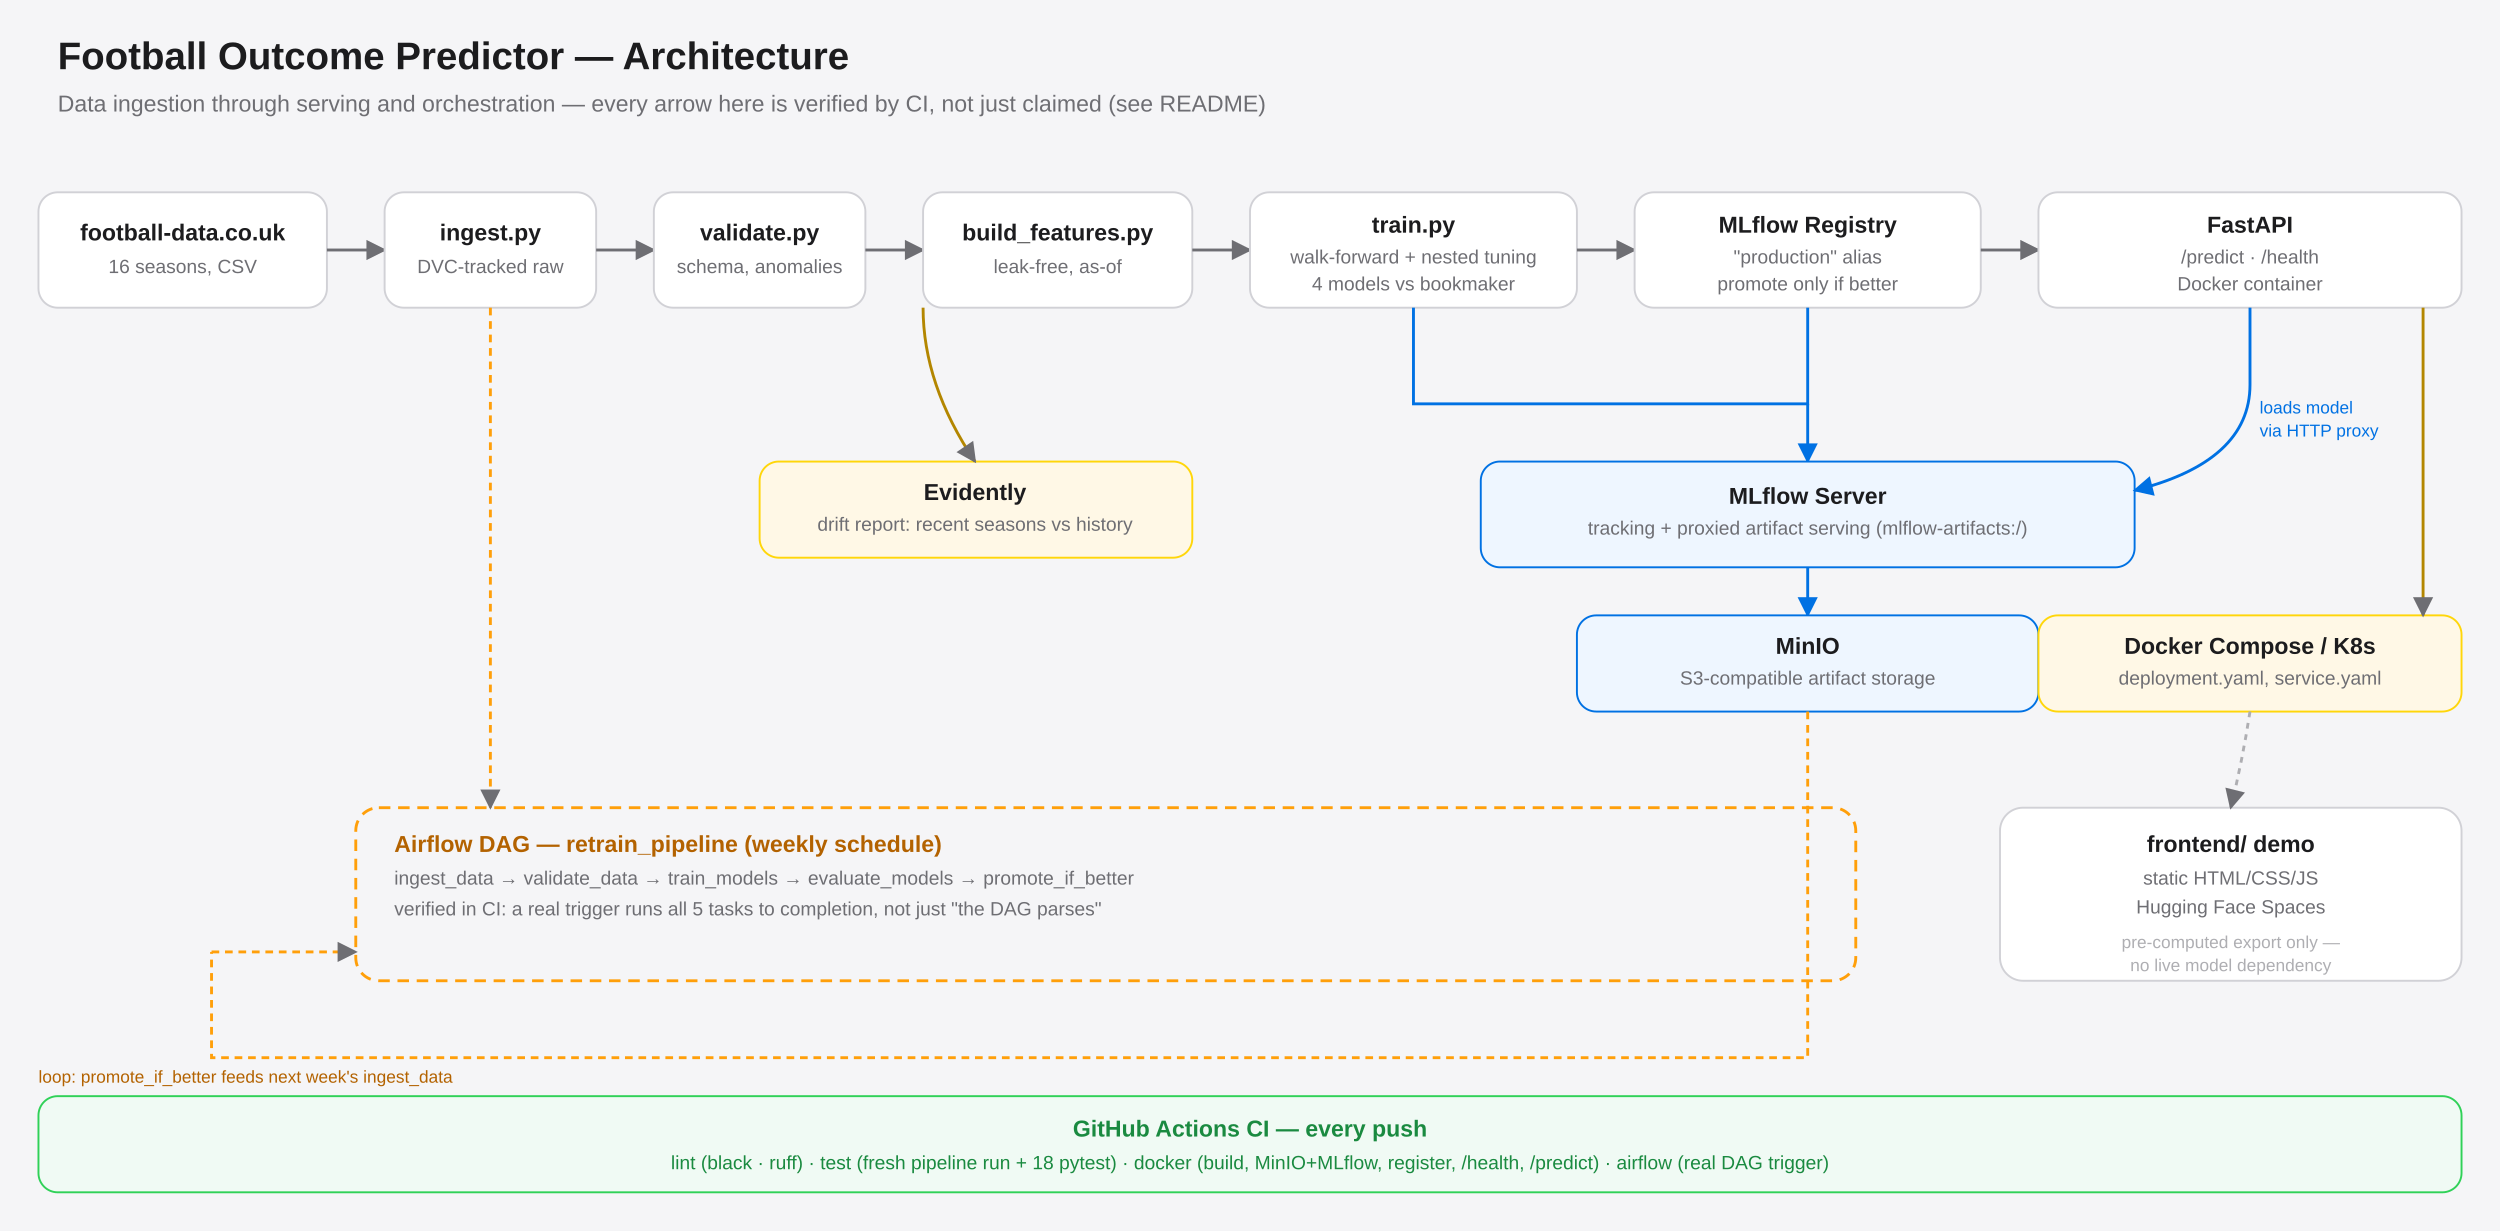
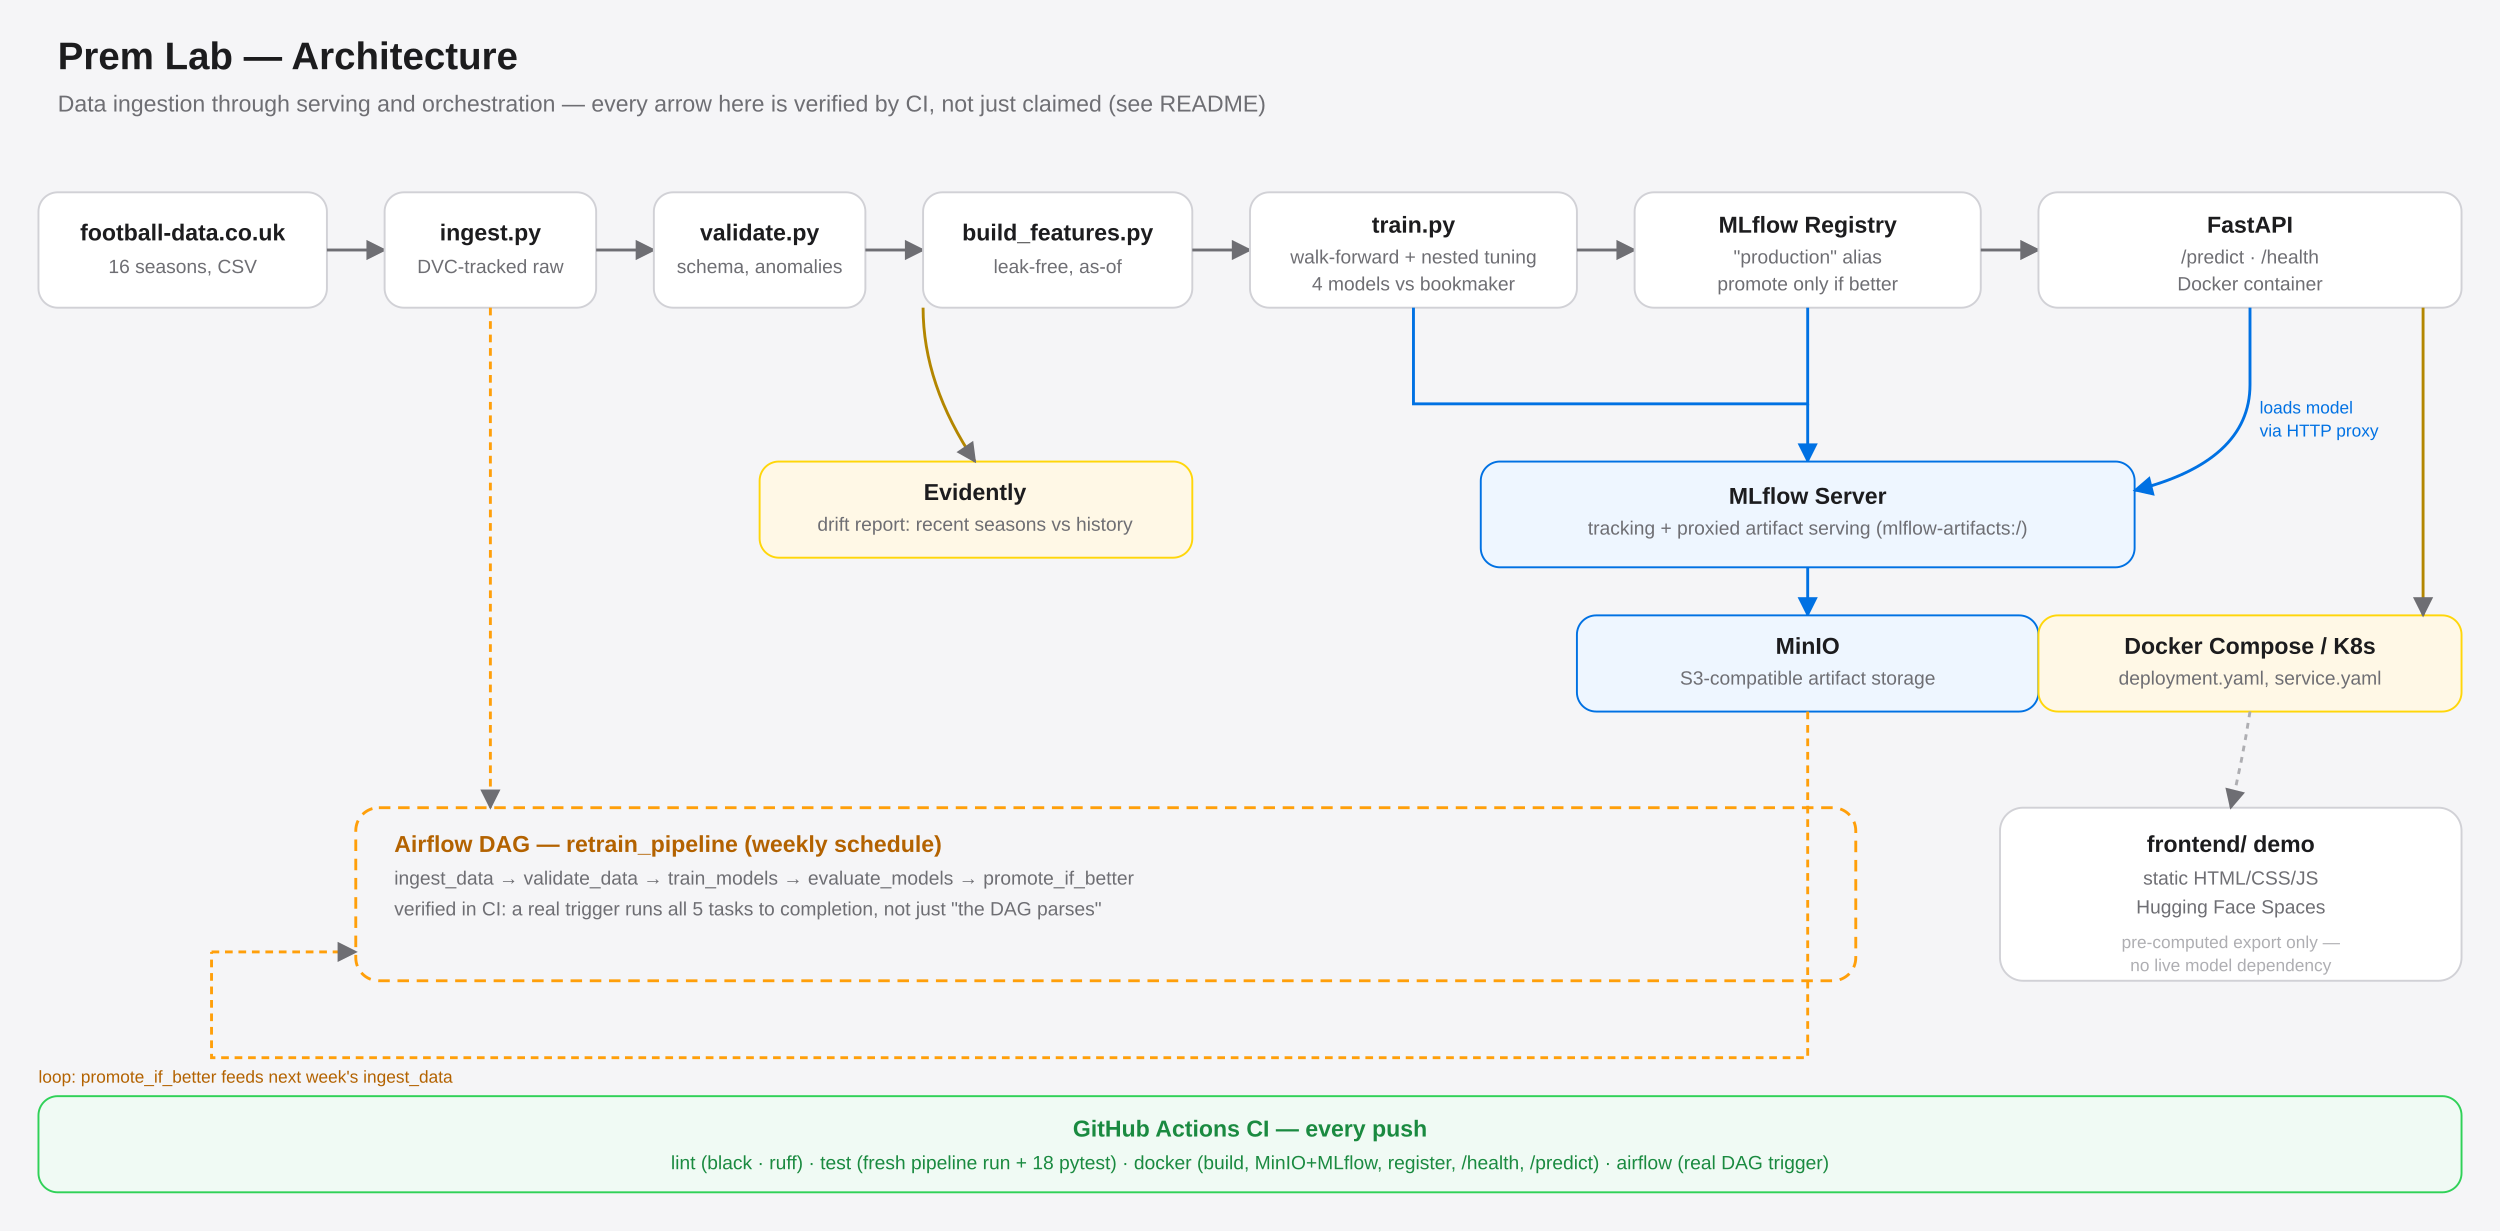
<svg xmlns="http://www.w3.org/2000/svg" viewBox="0 0 1300 640" font-family="-apple-system, 'Segoe UI', Arial, sans-serif">
  <defs>
    <marker id="arrow" viewBox="0 0 10 10" refX="9" refY="5" markerWidth="7" markerHeight="7" orient="auto-start-reverse">
      <path d="M0,0 L10,5 L0,10 z" fill="#6e6e73" />
    </marker>
    <marker id="arrow-accent" viewBox="0 0 10 10" refX="9" refY="5" markerWidth="7" markerHeight="7" orient="auto-start-reverse">
      <path d="M0,0 L10,5 L0,10 z" fill="#0071e3" />
    </marker>
  </defs>
  <rect width="1300" height="640" fill="#f5f5f7" />
-   <text x="30" y="36" font-size="20" font-weight="700" fill="#1c1c1e">Football Outcome Predictor — Architecture</text>
+   <text x="30" y="36" font-size="20" font-weight="700" fill="#1c1c1e">Prem Lab — Architecture</text>
  <text x="30" y="58" font-size="12" fill="#6e6e73">Data ingestion through serving and orchestration — every arrow here is verified by CI, not just claimed (see README)</text>
  <rect x="20" y="100" width="150" height="60" rx="10" fill="#ffffff" stroke="#d1d1d6" />
  <text x="95" y="125" font-size="12" font-weight="600" text-anchor="middle" fill="#1c1c1e">football-data.co.uk</text>
  <text x="95" y="142" font-size="10" text-anchor="middle" fill="#6e6e73">16 seasons, CSV</text>
  <path d="M170,130 H200" stroke="#6e6e73" stroke-width="1.5" marker-end="url(#arrow)" />
  <rect x="200" y="100" width="110" height="60" rx="10" fill="#ffffff" stroke="#d1d1d6" />
  <text x="255" y="125" font-size="12" font-weight="600" text-anchor="middle" fill="#1c1c1e">ingest.py</text>
  <text x="255" y="142" font-size="10" text-anchor="middle" fill="#6e6e73">DVC-tracked raw</text>
  <path d="M310,130 H340" stroke="#6e6e73" stroke-width="1.5" marker-end="url(#arrow)" />
  <rect x="340" y="100" width="110" height="60" rx="10" fill="#ffffff" stroke="#d1d1d6" />
  <text x="395" y="125" font-size="12" font-weight="600" text-anchor="middle" fill="#1c1c1e">validate.py</text>
  <text x="395" y="142" font-size="10" text-anchor="middle" fill="#6e6e73">schema, anomalies</text>
  <path d="M450,130 H480" stroke="#6e6e73" stroke-width="1.5" marker-end="url(#arrow)" />
  <rect x="480" y="100" width="140" height="60" rx="10" fill="#ffffff" stroke="#d1d1d6" />
  <text x="550" y="125" font-size="12" font-weight="600" text-anchor="middle" fill="#1c1c1e">build_features.py</text>
  <text x="550" y="142" font-size="10" text-anchor="middle" fill="#6e6e73">leak-free, as-of</text>
  <path d="M620,130 H650" stroke="#6e6e73" stroke-width="1.5" marker-end="url(#arrow)" />
  <rect x="650" y="100" width="170" height="60" rx="10" fill="#ffffff" stroke="#d1d1d6" />
  <text x="735" y="121" font-size="12" font-weight="600" text-anchor="middle" fill="#1c1c1e">train.py</text>
  <text x="735" y="137" font-size="10" text-anchor="middle" fill="#6e6e73">walk-forward + nested tuning</text>
  <text x="735" y="151" font-size="10" text-anchor="middle" fill="#6e6e73">4 models vs bookmaker</text>
  <path d="M820,130 H850" stroke="#6e6e73" stroke-width="1.5" marker-end="url(#arrow)" />
  <rect x="850" y="100" width="180" height="60" rx="10" fill="#ffffff" stroke="#d1d1d6" />
  <text x="940" y="121" font-size="12" font-weight="600" text-anchor="middle" fill="#1c1c1e">MLflow Registry</text>
  <text x="940" y="137" font-size="10" text-anchor="middle" fill="#6e6e73">"production" alias</text>
  <text x="940" y="151" font-size="10" text-anchor="middle" fill="#6e6e73">promote only if better</text>
  <path d="M1030,130 H1060" stroke="#6e6e73" stroke-width="1.5" marker-end="url(#arrow)" />
  <rect x="1060" y="100" width="220" height="60" rx="10" fill="#ffffff" stroke="#d1d1d6" />
  <text x="1170" y="121" font-size="12" font-weight="600" text-anchor="middle" fill="#1c1c1e">FastAPI</text>
  <text x="1170" y="137" font-size="10" text-anchor="middle" fill="#6e6e73">/predict · /health</text>
  <text x="1170" y="151" font-size="10" text-anchor="middle" fill="#6e6e73">Docker container</text>
  <path d="M735,160 V210 H940 V160" stroke="#0071e3" stroke-width="1.5" fill="none" />
  <path d="M940,210 V240" stroke="#0071e3" stroke-width="1.5" marker-end="url(#arrow-accent)" />
  <rect x="770" y="240" width="340" height="55" rx="10" fill="#eef6ff" stroke="#0071e3" />
  <text x="940" y="262" font-size="12" font-weight="600" text-anchor="middle" fill="#1c1c1e">MLflow Server</text>
  <text x="940" y="278" font-size="10" text-anchor="middle" fill="#6e6e73">tracking + proxied artifact serving (mlflow-artifacts:/)</text>
  <path d="M940,295 V320" stroke="#0071e3" stroke-width="1.5" marker-end="url(#arrow-accent)" />
  <rect x="820" y="320" width="240" height="50" rx="10" fill="#eef6ff" stroke="#0071e3" />
  <text x="940" y="340" font-size="12" font-weight="600" text-anchor="middle" fill="#1c1c1e">MinIO</text>
  <text x="940" y="356" font-size="10" text-anchor="middle" fill="#6e6e73">S3-compatible artifact storage</text>
  <path d="M1170,160 V200 Q1170,240 1110,255" stroke="#0071e3" stroke-width="1.5" fill="none" marker-end="url(#arrow-accent)" />
  <text x="1175" y="215" font-size="9" fill="#0071e3">loads model</text>
  <text x="1175" y="227" font-size="9" fill="#0071e3">via HTTP proxy</text>
  <rect x="1060" y="320" width="220" height="50" rx="10" fill="#fff8e6" stroke="#ffd60a" />
  <text x="1170" y="340" font-size="12" font-weight="600" text-anchor="middle" fill="#1c1c1e">Docker Compose / K8s</text>
  <text x="1170" y="356" font-size="10" text-anchor="middle" fill="#6e6e73">deployment.yaml, service.yaml</text>
  <path d="M1260,160 V320" stroke="#b38600" stroke-width="1.5" marker-end="url(#arrow)" />
  <rect x="395" y="240" width="225" height="50" rx="10" fill="#fff8e6" stroke="#ffd60a" />
  <text x="507" y="260" font-size="12" font-weight="600" text-anchor="middle" fill="#1c1c1e">Evidently</text>
  <text x="507" y="276" font-size="10" text-anchor="middle" fill="#6e6e73">drift report: recent seasons vs history</text>
  <path d="M480,160 Q480,200 507,240" stroke="#b38600" stroke-width="1.5" fill="none" marker-end="url(#arrow)" />
  <rect x="185" y="420" width="780" height="90" rx="12" fill="none" stroke="#ff9f0a" stroke-width="1.5" stroke-dasharray="6,4" />
  <text x="205" y="443" font-size="12" font-weight="700" fill="#b36200">Airflow DAG — retrain_pipeline (weekly schedule)</text>
  <text x="205" y="460" font-size="10" fill="#6e6e73">ingest_data → validate_data → train_models → evaluate_models → promote_if_better</text>
  <text x="205" y="476" font-size="10" fill="#6e6e73">verified in CI: a real trigger runs all 5 tasks to completion, not just "the DAG parses"</text>
  <path d="M255,160 V420" stroke="#ff9f0a" stroke-width="1.5" stroke-dasharray="4,3" marker-end="url(#arrow)" />
  <path d="M940,370 V550 H110 V495" stroke="#ff9f0a" stroke-width="1.5" stroke-dasharray="4,3" fill="none" />
  <path d="M110,495 H185" stroke="#ff9f0a" stroke-width="1.5" stroke-dasharray="4,3" marker-end="url(#arrow)" />
  <text x="20" y="563" font-size="9" fill="#b36200">loop: promote_if_better feeds next week's ingest_data</text>
  <rect x="1040" y="420" width="240" height="90" rx="12" fill="#ffffff" stroke="#d1d1d6" />
  <text x="1160" y="443" font-size="12" font-weight="600" text-anchor="middle" fill="#1c1c1e">frontend/ demo</text>
  <text x="1160" y="460" font-size="10" text-anchor="middle" fill="#6e6e73">static HTML/CSS/JS</text>
  <text x="1160" y="475" font-size="10" text-anchor="middle" fill="#6e6e73">Hugging Face Spaces</text>
  <text x="1160" y="493" font-size="9" text-anchor="middle" fill="#aeaeb2">pre-computed export only —</text>
  <text x="1160" y="505" font-size="9" text-anchor="middle" fill="#aeaeb2">no live model dependency</text>
  <path d="M1170,370 Q1166,396 1160,420" stroke="#aeaeb2" stroke-width="1.5" stroke-dasharray="3,3" fill="none" marker-end="url(#arrow)" />
  <rect x="20" y="570" width="1260" height="50" rx="10" fill="#f0faf4" stroke="#30d158" />
  <text x="650" y="591" font-size="12" font-weight="700" text-anchor="middle" fill="#1a8a40">GitHub Actions CI — every push</text>
  <text x="650" y="608" font-size="10" text-anchor="middle" fill="#1a8a40">lint (black · ruff) · test (fresh pipeline run + 18 pytest) · docker (build, MinIO+MLflow, register, /health, /predict) · airflow (real DAG trigger)</text>
</svg>
